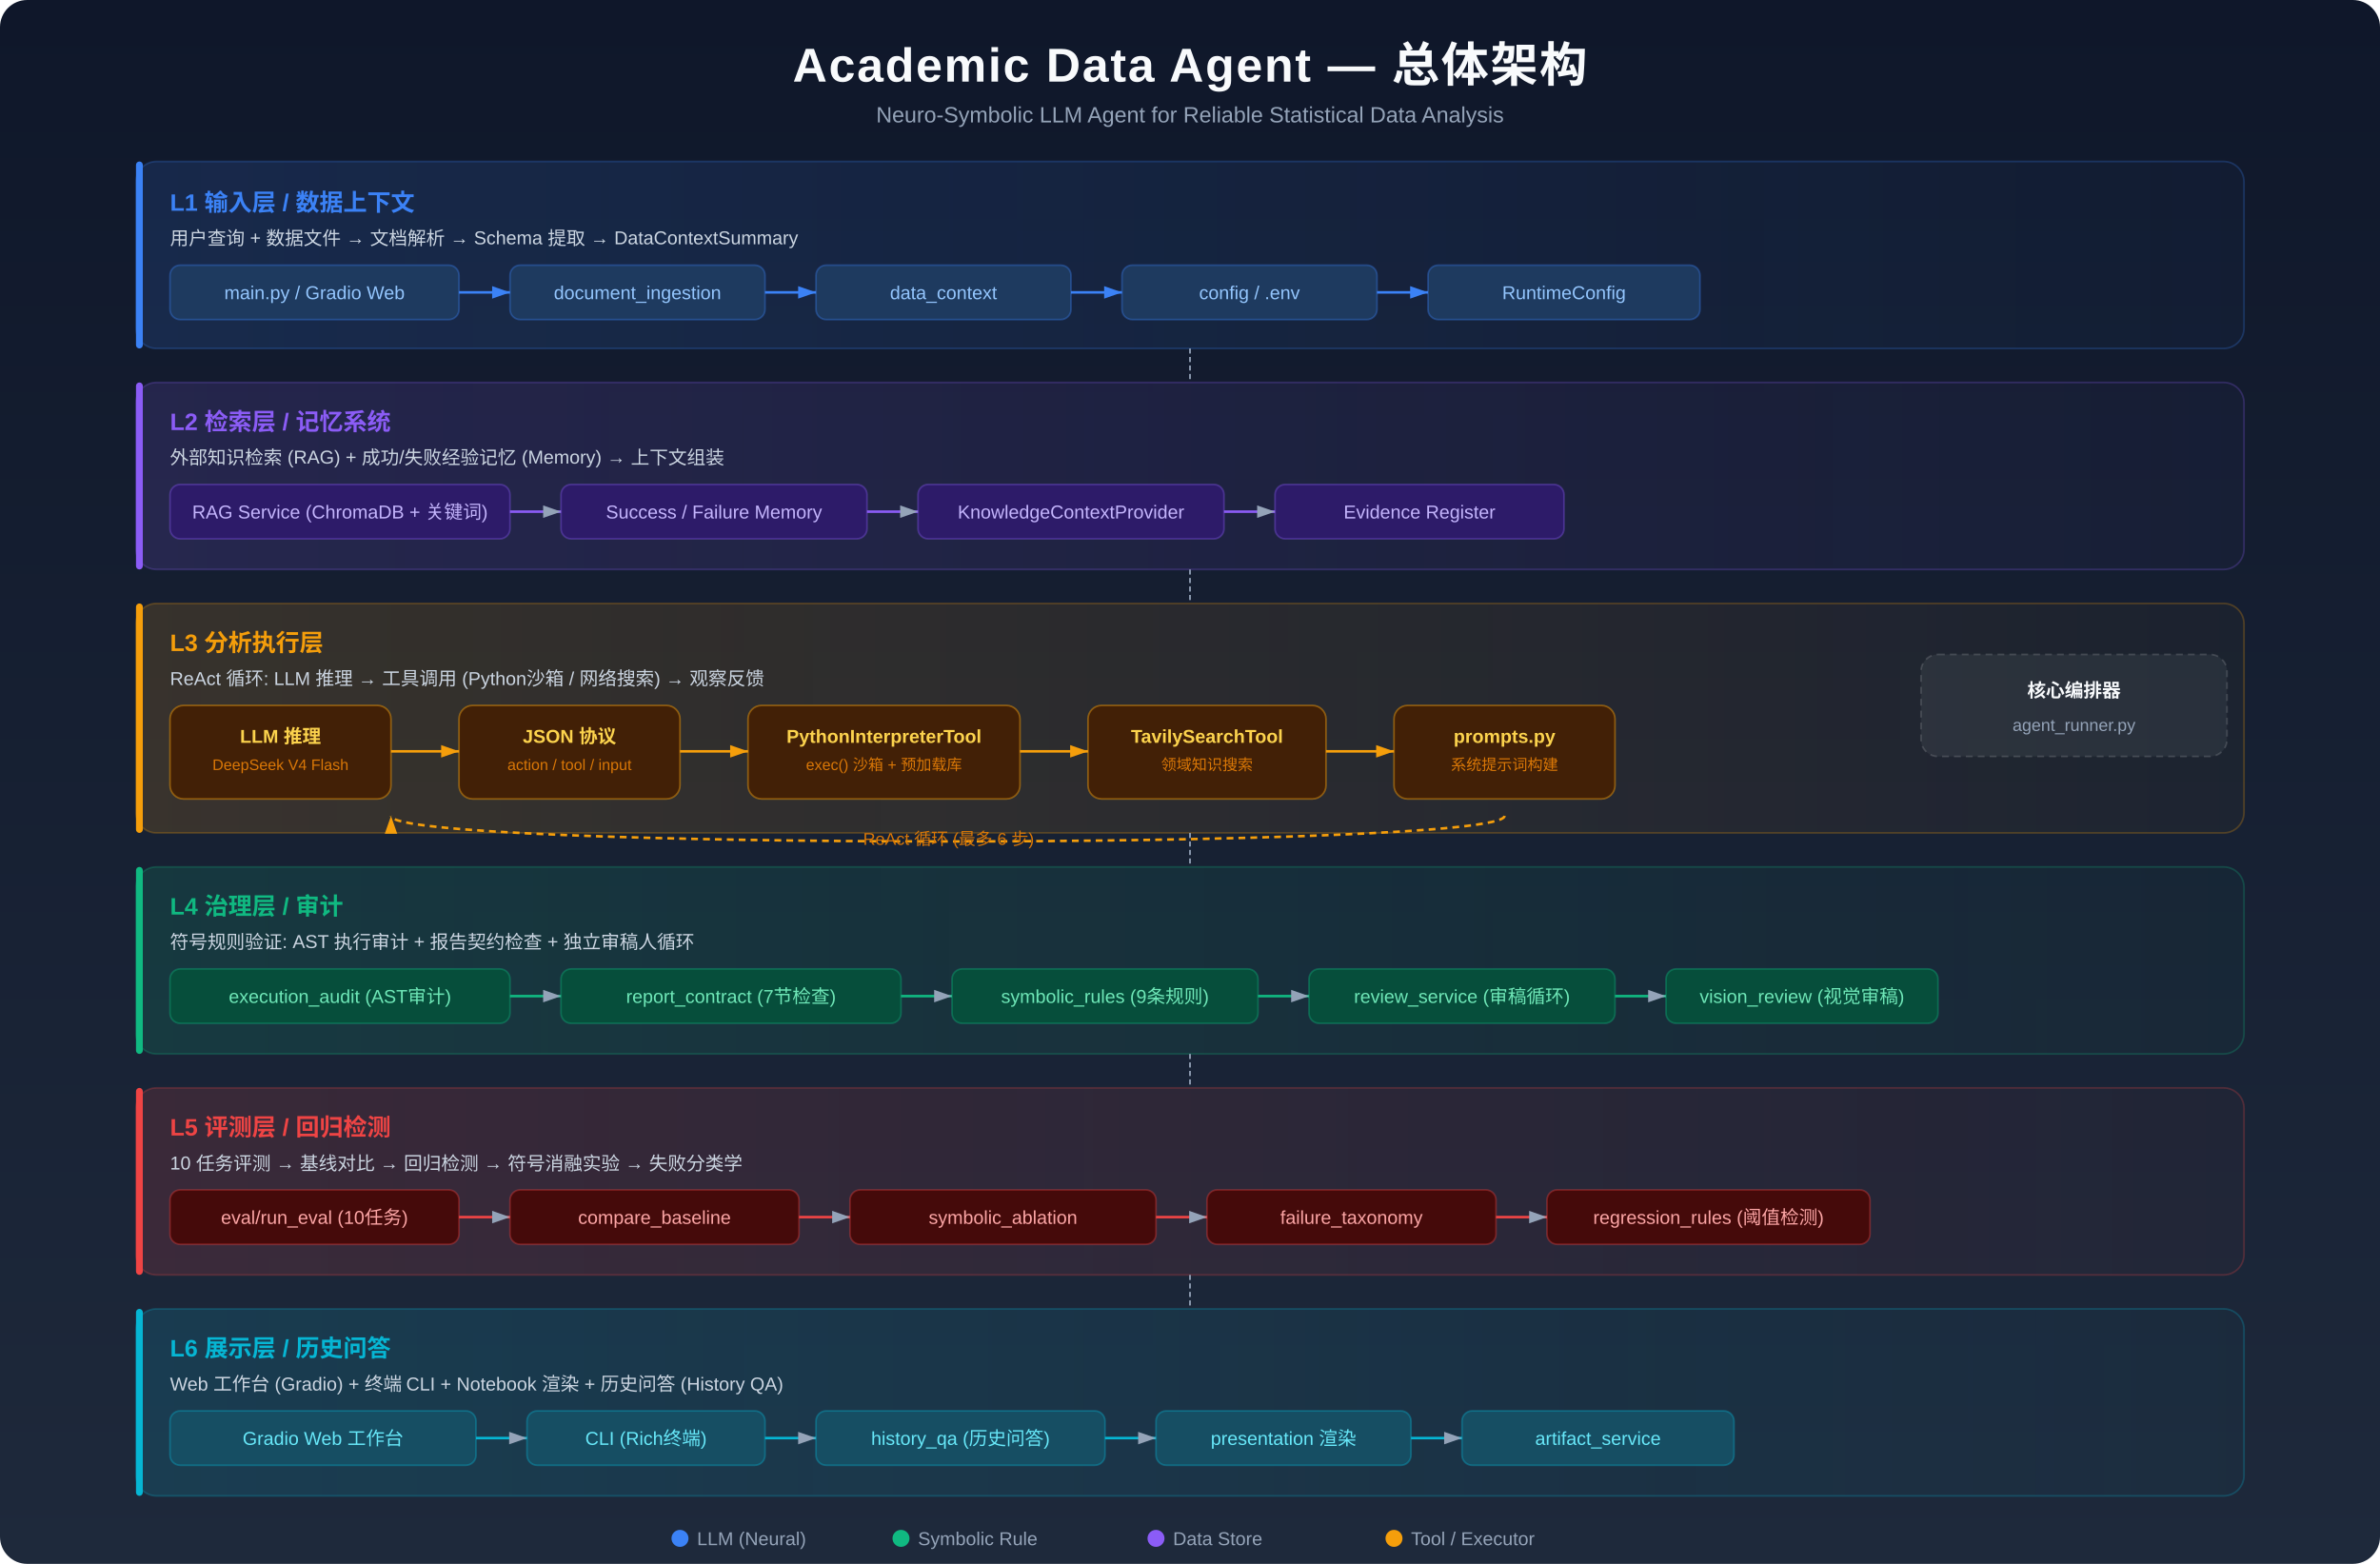
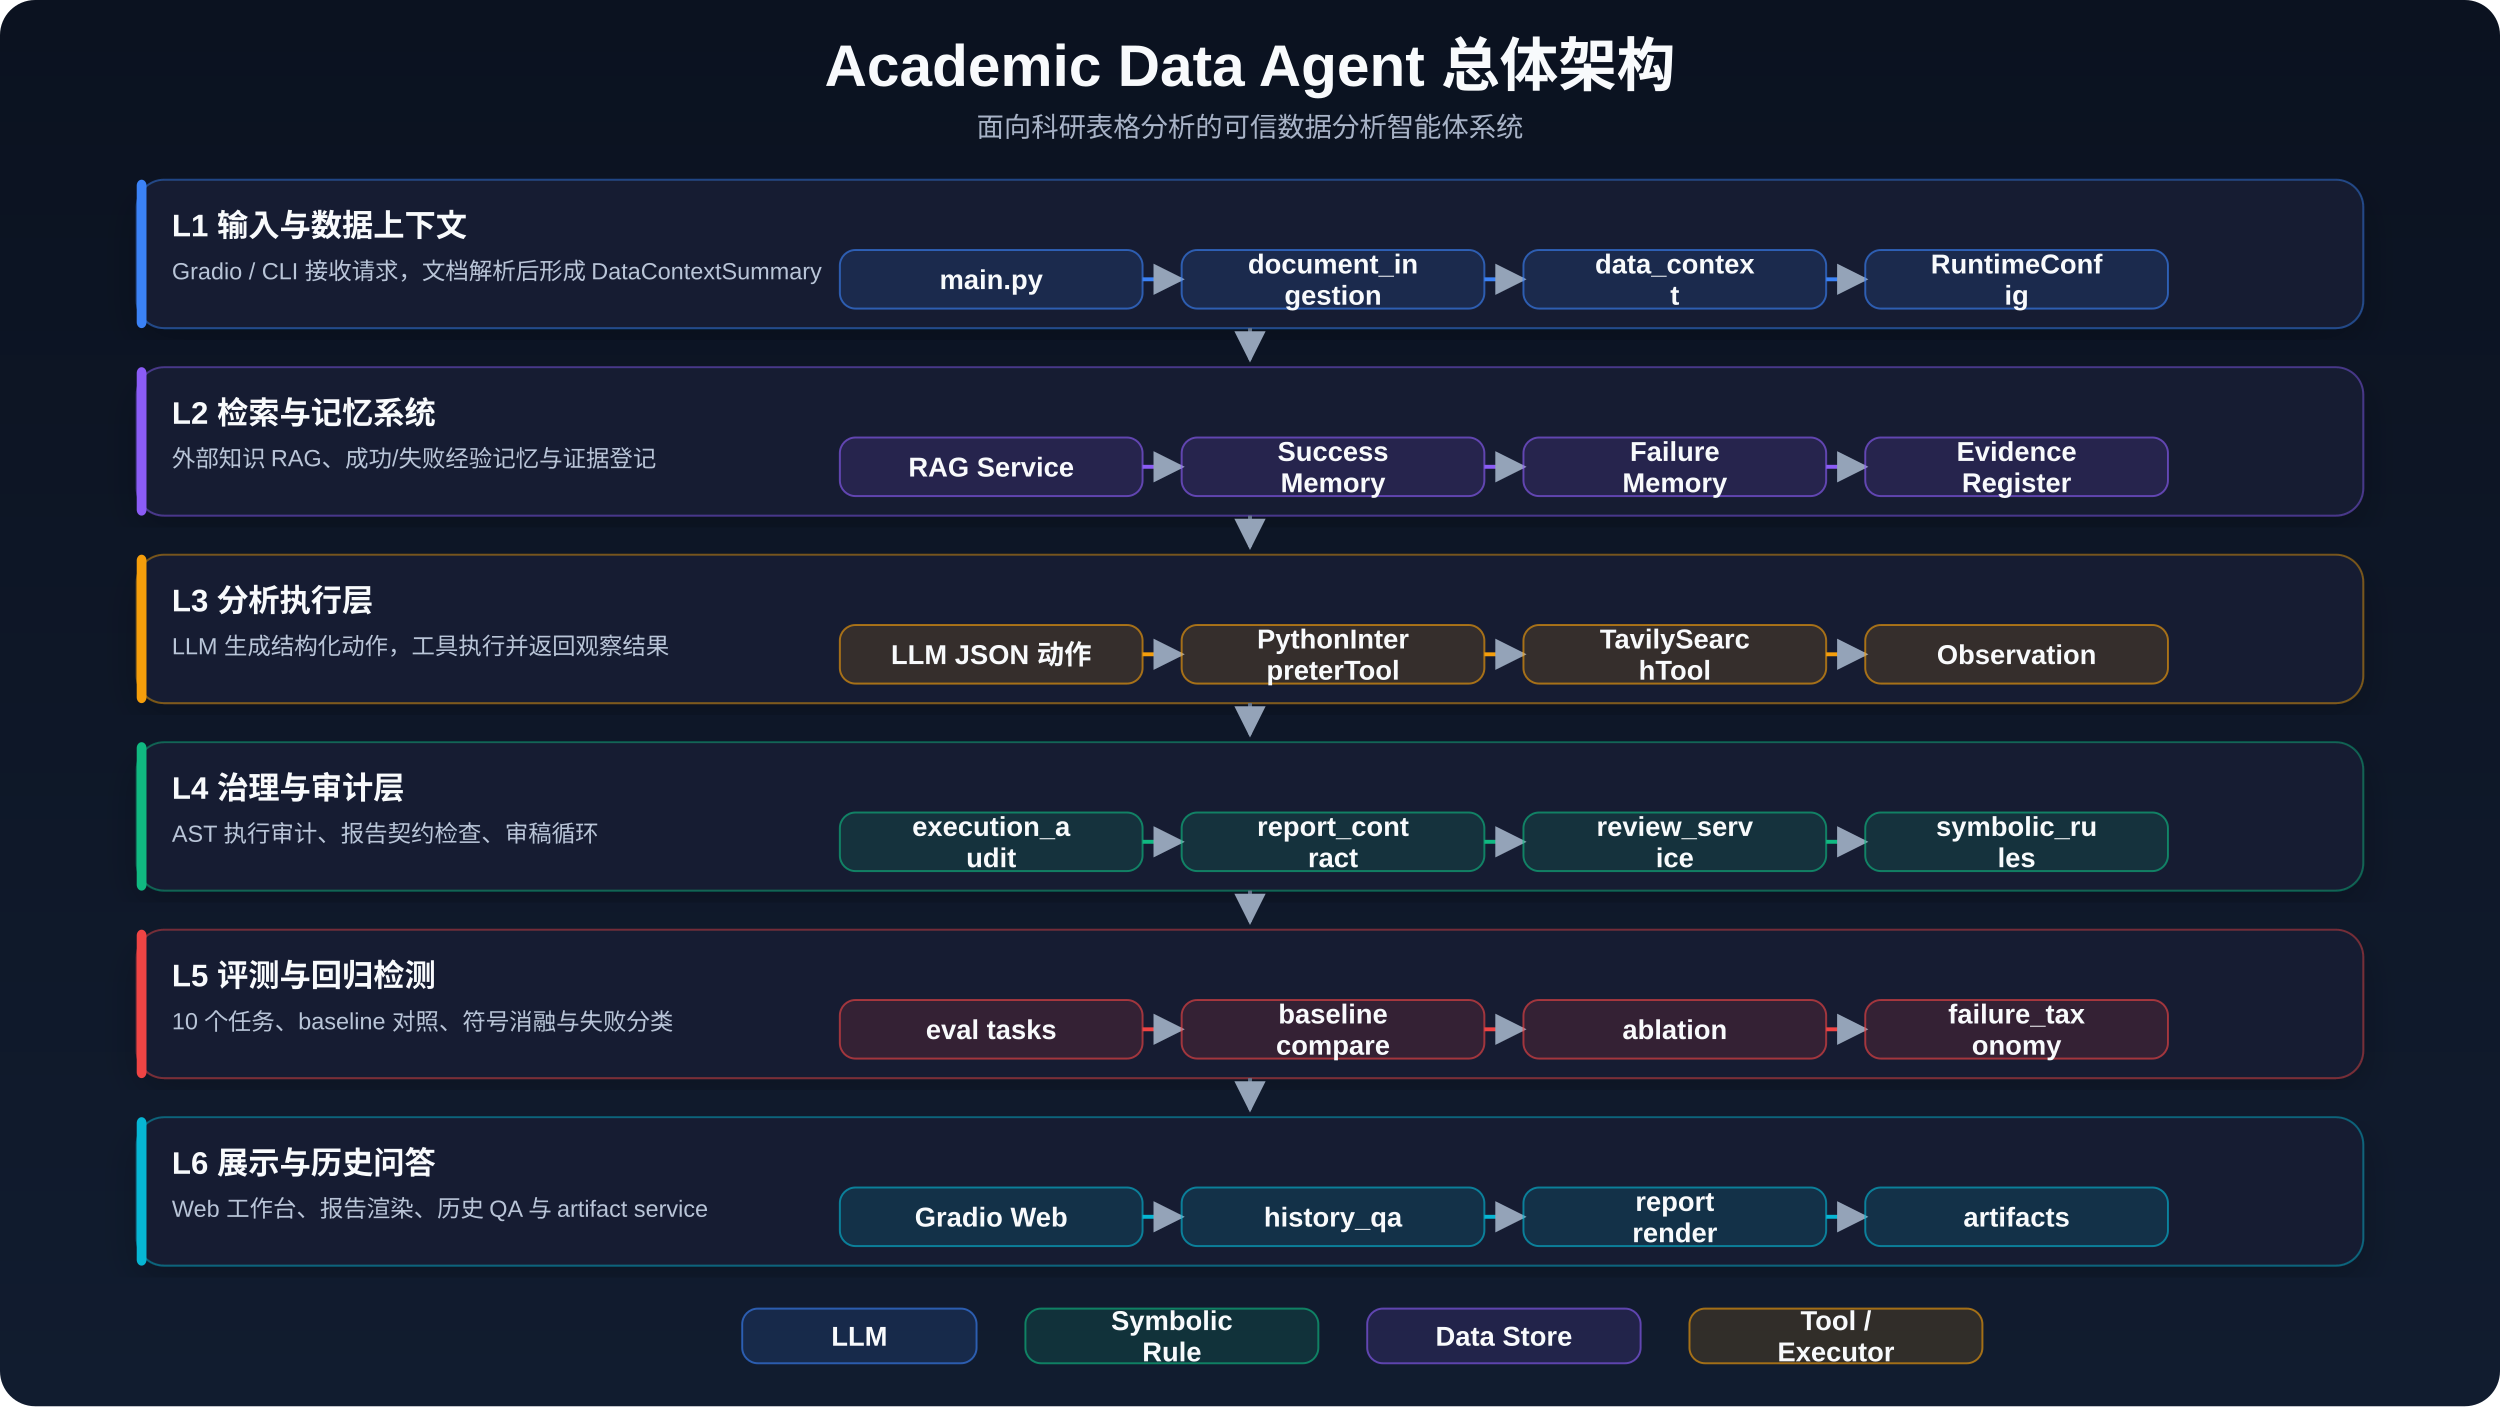
- <svg xmlns="http://www.w3.org/2000/svg" viewBox="0 0 1400 920" font-family="'Segoe UI', 'Helvetica Neue', Arial, sans-serif">
+ <svg xmlns="http://www.w3.org/2000/svg" viewBox="0 0 1280 720" font-family="'Segoe UI','Microsoft YaHei',Arial,sans-serif">
  <defs>
-     <linearGradient id="bgGrad" x1="0" y1="0" x2="0" y2="1">
-       <stop offset="0%" stop-color="#0F172A" />
-       <stop offset="100%" stop-color="#1E293B" />
+     <linearGradient id="bg" x1="0" y1="0" x2="0" y2="1">
+       <stop offset="0" stop-color="#0B1220" />
+       <stop offset="1" stop-color="#111C2F" />
    </linearGradient>
-     <linearGradient id="layerGrad1" x1="0" y1="0" x2="1" y2="0">
-       <stop offset="0%" stop-color="#3B82F6" stop-opacity="0.15" />
-       <stop offset="100%" stop-color="#3B82F6" stop-opacity="0.03" />
-     </linearGradient>
-     <linearGradient id="layerGrad2" x1="0" y1="0" x2="1" y2="0">
-       <stop offset="0%" stop-color="#8B5CF6" stop-opacity="0.15" />
-       <stop offset="100%" stop-color="#8B5CF6" stop-opacity="0.03" />
-     </linearGradient>
-     <linearGradient id="layerGrad3" x1="0" y1="0" x2="1" y2="0">
-       <stop offset="0%" stop-color="#F59E0B" stop-opacity="0.15" />
-       <stop offset="100%" stop-color="#F59E0B" stop-opacity="0.03" />
-     </linearGradient>
-     <linearGradient id="layerGrad4" x1="0" y1="0" x2="1" y2="0">
-       <stop offset="0%" stop-color="#10B981" stop-opacity="0.15" />
-       <stop offset="100%" stop-color="#10B981" stop-opacity="0.03" />
-     </linearGradient>
-     <linearGradient id="layerGrad5" x1="0" y1="0" x2="1" y2="0">
-       <stop offset="0%" stop-color="#EF4444" stop-opacity="0.15" />
-       <stop offset="100%" stop-color="#EF4444" stop-opacity="0.03" />
-     </linearGradient>
-     <linearGradient id="layerGrad6" x1="0" y1="0" x2="1" y2="0">
-       <stop offset="0%" stop-color="#06B6D4" stop-opacity="0.15" />
-       <stop offset="100%" stop-color="#06B6D4" stop-opacity="0.03" />
-     </linearGradient>
-     <marker id="arrGray" viewBox="0 0 10 7" refX="10" refY="3.5" markerWidth="7" markerHeight="5" orient="auto">
-       <polygon points="0 0, 10 3.5, 0 7" fill="#94A3B8" />
+     <filter id="shadow" x="-8%" y="-8%" width="116%" height="116%">
+       <feDropShadow dx="0" dy="8" stdDeviation="10" flood-color="#020617" flood-opacity="0.22" />
+     </filter>
+     <marker id="arrow" viewBox="0 0 10 10" refX="9" refY="5" markerWidth="8" markerHeight="8" orient="auto">
+       <path d="M0,0 L10,5 L0,10 z" fill="#94A3B8" />
    </marker>
-     <marker id="arrBlue" viewBox="0 0 10 7" refX="10" refY="3.5" markerWidth="7" markerHeight="5" orient="auto">
-       <polygon points="0 0, 10 3.5, 0 7" fill="#3B82F6" />
+     <marker id="arrowBlue" viewBox="0 0 10 10" refX="9" refY="5" markerWidth="8" markerHeight="8" orient="auto">
+       <path d="M0,0 L10,5 L0,10 z" fill="#3B82F6" />
    </marker>
-     <marker id="arrAmber" viewBox="0 0 10 7" refX="10" refY="3.5" markerWidth="7" markerHeight="5" orient="auto">
-       <polygon points="0 0, 10 3.5, 0 7" fill="#F59E0B" />
+     <marker id="arrowGreen" viewBox="0 0 10 10" refX="9" refY="5" markerWidth="8" markerHeight="8" orient="auto">
+       <path d="M0,0 L10,5 L0,10 z" fill="#10B981" />
    </marker>
+     <marker id="arrowRed" viewBox="0 0 10 10" refX="9" refY="5" markerWidth="8" markerHeight="8" orient="auto">
+       <path d="M0,0 L10,5 L0,10 z" fill="#EF4444" />
+     </marker>
+     <style>
+       .title{fill:#F8FAFC;font-size:30px;font-weight:800;letter-spacing:0}
+       .sub{fill:#A8B3C7;font-size:14px}
+       .section{fill:#F8FAFC;font-size:16px;font-weight:800}
+       .label{fill:#F8FAFC;font-size:14px;font-weight:750}
+       .small{fill:#B9C5D8;font-size:12px}
+       .tiny{fill:#9DAAC0;font-size:11px}
+       .code{fill:#C7D2FE;font-size:11px;font-family:'Cascadia Mono','Consolas',monospace}
+     </style>
  </defs>
-   <rect width="1400" height="920" fill="url(#bgGrad)" rx="16" />
-   <text x="700" y="48" text-anchor="middle" fill="#F8FAFC" font-size="28" font-weight="700" letter-spacing="1">Academic Data Agent — 总体架构</text>
-   <text x="700" y="72" text-anchor="middle" fill="#94A3B8" font-size="13">Neuro-Symbolic LLM Agent for Reliable Statistical Data Analysis</text>
-   <circle cx="400" cy="905" r="5" fill="#3B82F6" />
-   <text x="410" y="909" fill="#94A3B8" font-size="11">LLM (Neural)</text>
-   <circle cx="530" cy="905" r="5" fill="#10B981" />
-   <text x="540" y="909" fill="#94A3B8" font-size="11">Symbolic Rule</text>
-   <circle cx="680" cy="905" r="5" fill="#8B5CF6" />
-   <text x="690" y="909" fill="#94A3B8" font-size="11">Data Store</text>
-   <circle cx="820" cy="905" r="5" fill="#F59E0B" />
-   <text x="830" y="909" fill="#94A3B8" font-size="11">Tool / Executor</text>
-   <rect x="80" y="95" width="1240" height="110" rx="12" fill="url(#layerGrad1)" stroke="#3B82F6" stroke-opacity="0.25" stroke-width="1" />
-   <rect x="80" y="95" width="4" height="110" rx="2" fill="#3B82F6" />
-   <text x="100" y="124" fill="#3B82F6" font-size="14" font-weight="700">L1  输入层 / 数据上下文</text>
-   <text x="100" y="144" fill="#CBD5E1" font-size="11">用户查询 + 数据文件 → 文档解析 → Schema 提取 → DataContextSummary</text>
-   <g transform="translate(100, 156)">
-     <rect x="0" y="0" width="170" height="32" rx="6" fill="#1E3A5F" stroke="#3B82F6" stroke-opacity="0.35" />
-     <text x="85" y="20" text-anchor="middle" fill="#93C5FD" font-size="11">main.py / Gradio Web</text>
-     <rect x="200" y="0" width="150" height="32" rx="6" fill="#1E3A5F" stroke="#3B82F6" stroke-opacity="0.35" />
-     <text x="275" y="20" text-anchor="middle" fill="#93C5FD" font-size="11">document_ingestion</text>
-     <rect x="380" y="0" width="150" height="32" rx="6" fill="#1E3A5F" stroke="#3B82F6" stroke-opacity="0.35" />
-     <text x="455" y="20" text-anchor="middle" fill="#93C5FD" font-size="11">data_context</text>
-     <rect x="560" y="0" width="150" height="32" rx="6" fill="#1E3A5F" stroke="#3B82F6" stroke-opacity="0.35" />
-     <text x="635" y="20" text-anchor="middle" fill="#93C5FD" font-size="11">config / .env</text>
-     <rect x="740" y="0" width="160" height="32" rx="6" fill="#1E3A5F" stroke="#3B82F6" stroke-opacity="0.35" />
-     <text x="820" y="20" text-anchor="middle" fill="#93C5FD" font-size="11">RuntimeConfig</text>
-     <path d="M170,16 L200,16" stroke="#3B82F6" stroke-width="1.5" fill="none" marker-end="url(#arrBlue)" />
-     <path d="M350,16 L380,16" stroke="#3B82F6" stroke-width="1.5" fill="none" marker-end="url(#arrBlue)" />
-     <path d="M530,16 L560,16" stroke="#3B82F6" stroke-width="1.5" fill="none" marker-end="url(#arrBlue)" />
-     <path d="M710,16 L740,16" stroke="#3B82F6" stroke-width="1.5" fill="none" marker-end="url(#arrBlue)" />
-   </g>
-   <rect x="80" y="225" width="1240" height="110" rx="12" fill="url(#layerGrad2)" stroke="#8B5CF6" stroke-opacity="0.25" stroke-width="1" />
-   <rect x="80" y="225" width="4" height="110" rx="2" fill="#8B5CF6" />
-   <text x="100" y="253" fill="#8B5CF6" font-size="14" font-weight="700">L2  检索层 / 记忆系统</text>
-   <text x="100" y="273" fill="#CBD5E1" font-size="11">外部知识检索 (RAG) + 成功/失败经验记忆 (Memory) → 上下文组装</text>
-   <g transform="translate(100, 285)">
-     <rect x="0" y="0" width="200" height="32" rx="6" fill="#2D1B69" stroke="#8B5CF6" stroke-opacity="0.35" />
-     <text x="100" y="20" text-anchor="middle" fill="#C4B5FD" font-size="11">RAG Service (ChromaDB + 关键词)</text>
-     <rect x="230" y="0" width="180" height="32" rx="6" fill="#2D1B69" stroke="#8B5CF6" stroke-opacity="0.35" />
-     <text x="320" y="20" text-anchor="middle" fill="#C4B5FD" font-size="11">Success / Failure Memory</text>
-     <rect x="440" y="0" width="180" height="32" rx="6" fill="#2D1B69" stroke="#8B5CF6" stroke-opacity="0.35" />
-     <text x="530" y="20" text-anchor="middle" fill="#C4B5FD" font-size="11">KnowledgeContextProvider</text>
-     <rect x="650" y="0" width="170" height="32" rx="6" fill="#2D1B69" stroke="#8B5CF6" stroke-opacity="0.35" />
-     <text x="735" y="20" text-anchor="middle" fill="#C4B5FD" font-size="11">Evidence Register</text>
-     <path d="M200,16 L230,16" stroke="#8B5CF6" stroke-width="1.5" fill="none" marker-end="url(#arrGray)" />
-     <path d="M410,16 L440,16" stroke="#8B5CF6" stroke-width="1.5" fill="none" marker-end="url(#arrGray)" />
-     <path d="M620,16 L650,16" stroke="#8B5CF6" stroke-width="1.5" fill="none" marker-end="url(#arrGray)" />
-   </g>
-   <rect x="80" y="355" width="1240" height="135" rx="12" fill="url(#layerGrad3)" stroke="#F59E0B" stroke-opacity="0.25" stroke-width="1" />
-   <rect x="80" y="355" width="4" height="135" rx="2" fill="#F59E0B" />
-   <text x="100" y="383" fill="#F59E0B" font-size="14" font-weight="700">L3  分析执行层</text>
-   <text x="100" y="403" fill="#CBD5E1" font-size="11">ReAct 循环: LLM 推理 → 工具调用 (Python沙箱 / 网络搜索) → 观察反馈</text>
-   <g transform="translate(100, 415)">
-     <rect x="0" y="0" width="130" height="55" rx="8" fill="#422006" stroke="#F59E0B" stroke-opacity="0.45" />
-     <text x="65" y="22" text-anchor="middle" fill="#FCD34D" font-size="11" font-weight="600">LLM 推理</text>
-     <text x="65" y="38" text-anchor="middle" fill="#D97706" font-size="9">DeepSeek V4 Flash</text>
-     <rect x="170" y="0" width="130" height="55" rx="8" fill="#422006" stroke="#F59E0B" stroke-opacity="0.45" />
-     <text x="235" y="22" text-anchor="middle" fill="#FCD34D" font-size="11" font-weight="600">JSON 协议</text>
-     <text x="235" y="38" text-anchor="middle" fill="#D97706" font-size="9">action / tool / input</text>
-     <rect x="340" y="0" width="160" height="55" rx="8" fill="#422006" stroke="#F59E0B" stroke-opacity="0.45" />
-     <text x="420" y="22" text-anchor="middle" fill="#FCD34D" font-size="11" font-weight="600">PythonInterpreterTool</text>
-     <text x="420" y="38" text-anchor="middle" fill="#D97706" font-size="9">exec() 沙箱 + 预加载库</text>
-     <rect x="540" y="0" width="140" height="55" rx="8" fill="#422006" stroke="#F59E0B" stroke-opacity="0.45" />
-     <text x="610" y="22" text-anchor="middle" fill="#FCD34D" font-size="11" font-weight="600">TavilySearchTool</text>
-     <text x="610" y="38" text-anchor="middle" fill="#D97706" font-size="9">领域知识搜索</text>
-     <rect x="720" y="0" width="130" height="55" rx="8" fill="#422006" stroke="#F59E0B" stroke-opacity="0.45" />
-     <text x="785" y="22" text-anchor="middle" fill="#FCD34D" font-size="11" font-weight="600">prompts.py</text>
-     <text x="785" y="38" text-anchor="middle" fill="#D97706" font-size="9">系统提示词构建</text>
-     <path d="M130,27 L170,27" stroke="#F59E0B" stroke-width="1.5" fill="none" marker-end="url(#arrAmber)" />
-     <path d="M300,27 L340,27" stroke="#F59E0B" stroke-width="1.5" fill="none" marker-end="url(#arrAmber)" />
-     <path d="M500,27 L540,27" stroke="#F59E0B" stroke-width="1.5" fill="none" marker-end="url(#arrAmber)" />
-     <path d="M680,27 L720,27" stroke="#F59E0B" stroke-width="1.5" fill="none" marker-end="url(#arrAmber)" />
-     <path d="M785,65 C785,85 130,85 130,65" stroke="#F59E0B" stroke-width="1.5" fill="none" stroke-dasharray="4,3" marker-end="url(#arrAmber)" />
-     <text x="458" y="82" text-anchor="middle" fill="#D97706" font-size="10">ReAct 循环 (最多 6 步)</text>
-   </g>
-   <rect x="80" y="510" width="1240" height="110" rx="12" fill="url(#layerGrad4)" stroke="#10B981" stroke-opacity="0.25" stroke-width="1" />
-   <rect x="80" y="510" width="4" height="110" rx="2" fill="#10B981" />
-   <text x="100" y="538" fill="#10B981" font-size="14" font-weight="700">L4  治理层 / 审计</text>
-   <text x="100" y="558" fill="#CBD5E1" font-size="11">符号规则验证: AST 执行审计 + 报告契约检查 + 独立审稿人循环</text>
-   <g transform="translate(100, 570)">
-     <rect x="0" y="0" width="200" height="32" rx="6" fill="#064E3B" stroke="#10B981" stroke-opacity="0.35" />
-     <text x="100" y="20" text-anchor="middle" fill="#6EE7B7" font-size="11">execution_audit (AST审计)</text>
-     <rect x="230" y="0" width="200" height="32" rx="6" fill="#064E3B" stroke="#10B981" stroke-opacity="0.35" />
-     <text x="330" y="20" text-anchor="middle" fill="#6EE7B7" font-size="11">report_contract (7节检查)</text>
-     <rect x="460" y="0" width="180" height="32" rx="6" fill="#064E3B" stroke="#10B981" stroke-opacity="0.35" />
-     <text x="550" y="20" text-anchor="middle" fill="#6EE7B7" font-size="11">symbolic_rules (9条规则)</text>
-     <rect x="670" y="0" width="180" height="32" rx="6" fill="#064E3B" stroke="#10B981" stroke-opacity="0.35" />
-     <text x="760" y="20" text-anchor="middle" fill="#6EE7B7" font-size="11">review_service (审稿循环)</text>
-     <rect x="880" y="0" width="160" height="32" rx="6" fill="#064E3B" stroke="#10B981" stroke-opacity="0.35" />
-     <text x="960" y="20" text-anchor="middle" fill="#6EE7B7" font-size="11">vision_review (视觉审稿)</text>
-     <path d="M200,16 L230,16" stroke="#10B981" stroke-width="1.5" fill="none" marker-end="url(#arrGray)" />
-     <path d="M430,16 L460,16" stroke="#10B981" stroke-width="1.5" fill="none" marker-end="url(#arrGray)" />
-     <path d="M640,16 L670,16" stroke="#10B981" stroke-width="1.5" fill="none" marker-end="url(#arrGray)" />
-     <path d="M850,16 L880,16" stroke="#10B981" stroke-width="1.5" fill="none" marker-end="url(#arrGray)" />
-   </g>
-   <rect x="80" y="640" width="1240" height="110" rx="12" fill="url(#layerGrad5)" stroke="#EF4444" stroke-opacity="0.25" stroke-width="1" />
-   <rect x="80" y="640" width="4" height="110" rx="2" fill="#EF4444" />
-   <text x="100" y="668" fill="#EF4444" font-size="14" font-weight="700">L5  评测层 / 回归检测</text>
-   <text x="100" y="688" fill="#CBD5E1" font-size="11">10 任务评测 → 基线对比 → 回归检测 → 符号消融实验 → 失败分类学</text>
-   <g transform="translate(100, 700)">
-     <rect x="0" y="0" width="170" height="32" rx="6" fill="#450A0A" stroke="#EF4444" stroke-opacity="0.35" />
-     <text x="85" y="20" text-anchor="middle" fill="#FCA5A5" font-size="11">eval/run_eval (10任务)</text>
-     <rect x="200" y="0" width="170" height="32" rx="6" fill="#450A0A" stroke="#EF4444" stroke-opacity="0.35" />
-     <text x="285" y="20" text-anchor="middle" fill="#FCA5A5" font-size="11">compare_baseline</text>
-     <rect x="400" y="0" width="180" height="32" rx="6" fill="#450A0A" stroke="#EF4444" stroke-opacity="0.35" />
-     <text x="490" y="20" text-anchor="middle" fill="#FCA5A5" font-size="11">symbolic_ablation</text>
-     <rect x="610" y="0" width="170" height="32" rx="6" fill="#450A0A" stroke="#EF4444" stroke-opacity="0.35" />
-     <text x="695" y="20" text-anchor="middle" fill="#FCA5A5" font-size="11">failure_taxonomy</text>
-     <rect x="810" y="0" width="190" height="32" rx="6" fill="#450A0A" stroke="#EF4444" stroke-opacity="0.35" />
-     <text x="905" y="20" text-anchor="middle" fill="#FCA5A5" font-size="11">regression_rules (阈值检测)</text>
-     <path d="M170,16 L200,16" stroke="#EF4444" stroke-width="1.5" fill="none" marker-end="url(#arrGray)" />
-     <path d="M370,16 L400,16" stroke="#EF4444" stroke-width="1.5" fill="none" marker-end="url(#arrGray)" />
-     <path d="M580,16 L610,16" stroke="#EF4444" stroke-width="1.5" fill="none" marker-end="url(#arrGray)" />
-     <path d="M780,16 L810,16" stroke="#EF4444" stroke-width="1.5" fill="none" marker-end="url(#arrGray)" />
-   </g>
-   <rect x="80" y="770" width="1240" height="110" rx="12" fill="url(#layerGrad6)" stroke="#06B6D4" stroke-opacity="0.25" stroke-width="1" />
-   <rect x="80" y="770" width="4" height="110" rx="2" fill="#06B6D4" />
-   <text x="100" y="798" fill="#06B6D4" font-size="14" font-weight="700">L6  展示层 / 历史问答</text>
-   <text x="100" y="818" fill="#CBD5E1" font-size="11">Web 工作台 (Gradio) + 终端 CLI + Notebook 渲染 + 历史问答 (History QA)</text>
-   <g transform="translate(100, 830)">
-     <rect x="0" y="0" width="180" height="32" rx="6" fill="#164E63" stroke="#06B6D4" stroke-opacity="0.35" />
-     <text x="90" y="20" text-anchor="middle" fill="#67E8F9" font-size="11">Gradio Web 工作台</text>
-     <rect x="210" y="0" width="140" height="32" rx="6" fill="#164E63" stroke="#06B6D4" stroke-opacity="0.35" />
-     <text x="280" y="20" text-anchor="middle" fill="#67E8F9" font-size="11">CLI (Rich终端)</text>
-     <rect x="380" y="0" width="170" height="32" rx="6" fill="#164E63" stroke="#06B6D4" stroke-opacity="0.35" />
-     <text x="465" y="20" text-anchor="middle" fill="#67E8F9" font-size="11">history_qa (历史问答)</text>
-     <rect x="580" y="0" width="150" height="32" rx="6" fill="#164E63" stroke="#06B6D4" stroke-opacity="0.35" />
-     <text x="655" y="20" text-anchor="middle" fill="#67E8F9" font-size="11">presentation 渲染</text>
-     <rect x="760" y="0" width="160" height="32" rx="6" fill="#164E63" stroke="#06B6D4" stroke-opacity="0.35" />
-     <text x="840" y="20" text-anchor="middle" fill="#67E8F9" font-size="11">artifact_service</text>
-     <path d="M180,16 L210,16" stroke="#06B6D4" stroke-width="1.5" fill="none" marker-end="url(#arrGray)" />
-     <path d="M350,16 L380,16" stroke="#06B6D4" stroke-width="1.5" fill="none" marker-end="url(#arrGray)" />
-     <path d="M550,16 L580,16" stroke="#06B6D4" stroke-width="1.5" fill="none" marker-end="url(#arrGray)" />
-     <path d="M730,16 L760,16" stroke="#06B6D4" stroke-width="1.5" fill="none" marker-end="url(#arrGray)" />
-   </g>
-   <rect x="1130" y="385" width="180" height="60" rx="10" fill="#F8FAFC" fill-opacity="0.06" stroke="#F8FAFC" stroke-opacity="0.15" stroke-dasharray="4,3" />
-   <text x="1220" y="410" text-anchor="middle" fill="#F8FAFC" font-size="11" font-weight="600">核心编排器</text>
-   <text x="1220" y="430" text-anchor="middle" fill="#94A3B8" font-size="10">agent_runner.py</text>
-   <line x1="700" y1="205" x2="700" y2="225" stroke="#94A3B8" stroke-width="1" stroke-dasharray="3,2" />
-   <line x1="700" y1="335" x2="700" y2="355" stroke="#94A3B8" stroke-width="1" stroke-dasharray="3,2" />
-   <line x1="700" y1="490" x2="700" y2="510" stroke="#94A3B8" stroke-width="1" stroke-dasharray="3,2" />
-   <line x1="700" y1="620" x2="700" y2="640" stroke="#94A3B8" stroke-width="1" stroke-dasharray="3,2" />
-   <line x1="700" y1="750" x2="700" y2="770" stroke="#94A3B8" stroke-width="1" stroke-dasharray="3,2" />
+   <rect width="1280" height="720" rx="18" fill="url(#bg)" />
+   <text class="title" x="640" y="44" text-anchor="middle">Academic Data Agent 总体架构</text>
+   <text class="sub" x="640" y="70" text-anchor="middle">面向科研表格分析的可信数据分析智能体系统</text>
+   <rect x="70" y="92" width="1140" height="76" rx="14" fill="#151F33" stroke="#3B82F6" stroke-opacity="0.45" filter="url(#shadow)" />
+   <rect x="70" y="92" width="5" height="76" rx="3" fill="#3B82F6" />
+   <text class="section" x="88" y="121" fill="#3B82F6">L1 输入与数据上下文</text>
+   <text class="small" x="88" y="143">Gradio / CLI 接收请求，文档解析后形成 DataContextSummary</text>
+   <rect x="430" y="128" width="155" height="30" rx="8" fill="#3B82F6" fill-opacity="0.14" stroke="#3B82F6" stroke-opacity="0.62" />
+   <text class="label" x="507.5" y="148.0" text-anchor="middle">main.py</text>
+   <line x1="585" y1="143.0" x2="605" y2="143.0" stroke="#3B82F6" stroke-width="2" marker-end="url(#arrow)" />
+   <rect x="605" y="128" width="155" height="30" rx="8" fill="#3B82F6" fill-opacity="0.14" stroke="#3B82F6" stroke-opacity="0.62" />
+   <text class="label" x="682.5" y="140.0" text-anchor="middle">document_in</text>
+   <text class="label" x="682.5" y="156.0" text-anchor="middle">gestion</text>
+   <line x1="760" y1="143.0" x2="780" y2="143.0" stroke="#3B82F6" stroke-width="2" marker-end="url(#arrow)" />
+   <rect x="780" y="128" width="155" height="30" rx="8" fill="#3B82F6" fill-opacity="0.14" stroke="#3B82F6" stroke-opacity="0.62" />
+   <text class="label" x="857.5" y="140.0" text-anchor="middle">data_contex</text>
+   <text class="label" x="857.5" y="156.0" text-anchor="middle">t</text>
+   <line x1="935" y1="143.0" x2="955" y2="143.0" stroke="#3B82F6" stroke-width="2" marker-end="url(#arrow)" />
+   <rect x="955" y="128" width="155" height="30" rx="8" fill="#3B82F6" fill-opacity="0.14" stroke="#3B82F6" stroke-opacity="0.62" />
+   <text class="label" x="1032.5" y="140.0" text-anchor="middle">RuntimeConf</text>
+   <text class="label" x="1032.5" y="156.0" text-anchor="middle">ig</text>
+   <line x1="640" y1="168" x2="640" y2="184" stroke="#64748B" stroke-width="2" stroke-dasharray="6 5" marker-end="url(#arrow)" />
+   <rect x="70" y="188" width="1140" height="76" rx="14" fill="#151F33" stroke="#8B5CF6" stroke-opacity="0.45" filter="url(#shadow)" />
+   <rect x="70" y="188" width="5" height="76" rx="3" fill="#8B5CF6" />
+   <text class="section" x="88" y="217" fill="#8B5CF6">L2 检索与记忆系统</text>
+   <text class="small" x="88" y="239">外部知识 RAG、成功/失败经验记忆与证据登记</text>
+   <rect x="430" y="224" width="155" height="30" rx="8" fill="#8B5CF6" fill-opacity="0.14" stroke="#8B5CF6" stroke-opacity="0.62" />
+   <text class="label" x="507.5" y="244.0" text-anchor="middle">RAG Service</text>
+   <line x1="585" y1="239.0" x2="605" y2="239.0" stroke="#8B5CF6" stroke-width="2" marker-end="url(#arrow)" />
+   <rect x="605" y="224" width="155" height="30" rx="8" fill="#8B5CF6" fill-opacity="0.14" stroke="#8B5CF6" stroke-opacity="0.62" />
+   <text class="label" x="682.5" y="236.0" text-anchor="middle">Success</text>
+   <text class="label" x="682.5" y="252.0" text-anchor="middle">Memory</text>
+   <line x1="760" y1="239.0" x2="780" y2="239.0" stroke="#8B5CF6" stroke-width="2" marker-end="url(#arrow)" />
+   <rect x="780" y="224" width="155" height="30" rx="8" fill="#8B5CF6" fill-opacity="0.14" stroke="#8B5CF6" stroke-opacity="0.62" />
+   <text class="label" x="857.5" y="236.0" text-anchor="middle">Failure</text>
+   <text class="label" x="857.5" y="252.0" text-anchor="middle">Memory</text>
+   <line x1="935" y1="239.0" x2="955" y2="239.0" stroke="#8B5CF6" stroke-width="2" marker-end="url(#arrow)" />
+   <rect x="955" y="224" width="155" height="30" rx="8" fill="#8B5CF6" fill-opacity="0.14" stroke="#8B5CF6" stroke-opacity="0.62" />
+   <text class="label" x="1032.5" y="236.0" text-anchor="middle">Evidence</text>
+   <text class="label" x="1032.5" y="252.0" text-anchor="middle">Register</text>
+   <line x1="640" y1="264" x2="640" y2="280" stroke="#64748B" stroke-width="2" stroke-dasharray="6 5" marker-end="url(#arrow)" />
+   <rect x="70" y="284" width="1140" height="76" rx="14" fill="#151F33" stroke="#F59E0B" stroke-opacity="0.45" filter="url(#shadow)" />
+   <rect x="70" y="284" width="5" height="76" rx="3" fill="#F59E0B" />
+   <text class="section" x="88" y="313" fill="#F59E0B">L3 分析执行层</text>
+   <text class="small" x="88" y="335">LLM 生成结构化动作，工具执行并返回观察结果</text>
+   <rect x="430" y="320" width="155" height="30" rx="8" fill="#F59E0B" fill-opacity="0.14" stroke="#F59E0B" stroke-opacity="0.62" />
+   <text class="label" x="507.5" y="340.0" text-anchor="middle">LLM JSON 动作</text>
+   <line x1="585" y1="335.0" x2="605" y2="335.0" stroke="#F59E0B" stroke-width="2" marker-end="url(#arrow)" />
+   <rect x="605" y="320" width="155" height="30" rx="8" fill="#F59E0B" fill-opacity="0.14" stroke="#F59E0B" stroke-opacity="0.62" />
+   <text class="label" x="682.5" y="332.0" text-anchor="middle">PythonInter</text>
+   <text class="label" x="682.5" y="348.0" text-anchor="middle">preterTool</text>
+   <line x1="760" y1="335.0" x2="780" y2="335.0" stroke="#F59E0B" stroke-width="2" marker-end="url(#arrow)" />
+   <rect x="780" y="320" width="155" height="30" rx="8" fill="#F59E0B" fill-opacity="0.14" stroke="#F59E0B" stroke-opacity="0.62" />
+   <text class="label" x="857.5" y="332.0" text-anchor="middle">TavilySearc</text>
+   <text class="label" x="857.5" y="348.0" text-anchor="middle">hTool</text>
+   <line x1="935" y1="335.0" x2="955" y2="335.0" stroke="#F59E0B" stroke-width="2" marker-end="url(#arrow)" />
+   <rect x="955" y="320" width="155" height="30" rx="8" fill="#F59E0B" fill-opacity="0.14" stroke="#F59E0B" stroke-opacity="0.62" />
+   <text class="label" x="1032.5" y="340.0" text-anchor="middle">Observation</text>
+   <line x1="640" y1="360" x2="640" y2="376" stroke="#64748B" stroke-width="2" stroke-dasharray="6 5" marker-end="url(#arrow)" />
+   <rect x="70" y="380" width="1140" height="76" rx="14" fill="#151F33" stroke="#10B981" stroke-opacity="0.45" filter="url(#shadow)" />
+   <rect x="70" y="380" width="5" height="76" rx="3" fill="#10B981" />
+   <text class="section" x="88" y="409" fill="#10B981">L4 治理与审计层</text>
+   <text class="small" x="88" y="431">AST 执行审计、报告契约检查、审稿循环</text>
+   <rect x="430" y="416" width="155" height="30" rx="8" fill="#10B981" fill-opacity="0.14" stroke="#10B981" stroke-opacity="0.62" />
+   <text class="label" x="507.5" y="428.0" text-anchor="middle">execution_a</text>
+   <text class="label" x="507.5" y="444.0" text-anchor="middle">udit</text>
+   <line x1="585" y1="431.0" x2="605" y2="431.0" stroke="#10B981" stroke-width="2" marker-end="url(#arrow)" />
+   <rect x="605" y="416" width="155" height="30" rx="8" fill="#10B981" fill-opacity="0.14" stroke="#10B981" stroke-opacity="0.62" />
+   <text class="label" x="682.5" y="428.0" text-anchor="middle">report_cont</text>
+   <text class="label" x="682.5" y="444.0" text-anchor="middle">ract</text>
+   <line x1="760" y1="431.0" x2="780" y2="431.0" stroke="#10B981" stroke-width="2" marker-end="url(#arrow)" />
+   <rect x="780" y="416" width="155" height="30" rx="8" fill="#10B981" fill-opacity="0.14" stroke="#10B981" stroke-opacity="0.62" />
+   <text class="label" x="857.5" y="428.0" text-anchor="middle">review_serv</text>
+   <text class="label" x="857.5" y="444.0" text-anchor="middle">ice</text>
+   <line x1="935" y1="431.0" x2="955" y2="431.0" stroke="#10B981" stroke-width="2" marker-end="url(#arrow)" />
+   <rect x="955" y="416" width="155" height="30" rx="8" fill="#10B981" fill-opacity="0.14" stroke="#10B981" stroke-opacity="0.62" />
+   <text class="label" x="1032.5" y="428.0" text-anchor="middle">symbolic_ru</text>
+   <text class="label" x="1032.5" y="444.0" text-anchor="middle">les</text>
+   <line x1="640" y1="456" x2="640" y2="472" stroke="#64748B" stroke-width="2" stroke-dasharray="6 5" marker-end="url(#arrow)" />
+   <rect x="70" y="476" width="1140" height="76" rx="14" fill="#151F33" stroke="#EF4444" stroke-opacity="0.45" filter="url(#shadow)" />
+   <rect x="70" y="476" width="5" height="76" rx="3" fill="#EF4444" />
+   <text class="section" x="88" y="505" fill="#EF4444">L5 评测与回归检测</text>
+   <text class="small" x="88" y="527">10 个任务、baseline 对照、符号消融与失败分类</text>
+   <rect x="430" y="512" width="155" height="30" rx="8" fill="#EF4444" fill-opacity="0.14" stroke="#EF4444" stroke-opacity="0.62" />
+   <text class="label" x="507.5" y="532.0" text-anchor="middle">eval tasks</text>
+   <line x1="585" y1="527.0" x2="605" y2="527.0" stroke="#EF4444" stroke-width="2" marker-end="url(#arrow)" />
+   <rect x="605" y="512" width="155" height="30" rx="8" fill="#EF4444" fill-opacity="0.14" stroke="#EF4444" stroke-opacity="0.62" />
+   <text class="label" x="682.5" y="524.0" text-anchor="middle">baseline</text>
+   <text class="label" x="682.5" y="540.0" text-anchor="middle">compare</text>
+   <line x1="760" y1="527.0" x2="780" y2="527.0" stroke="#EF4444" stroke-width="2" marker-end="url(#arrow)" />
+   <rect x="780" y="512" width="155" height="30" rx="8" fill="#EF4444" fill-opacity="0.14" stroke="#EF4444" stroke-opacity="0.62" />
+   <text class="label" x="857.5" y="532.0" text-anchor="middle">ablation</text>
+   <line x1="935" y1="527.0" x2="955" y2="527.0" stroke="#EF4444" stroke-width="2" marker-end="url(#arrow)" />
+   <rect x="955" y="512" width="155" height="30" rx="8" fill="#EF4444" fill-opacity="0.14" stroke="#EF4444" stroke-opacity="0.62" />
+   <text class="label" x="1032.5" y="524.0" text-anchor="middle">failure_tax</text>
+   <text class="label" x="1032.5" y="540.0" text-anchor="middle">onomy</text>
+   <line x1="640" y1="552" x2="640" y2="568" stroke="#64748B" stroke-width="2" stroke-dasharray="6 5" marker-end="url(#arrow)" />
+   <rect x="70" y="572" width="1140" height="76" rx="14" fill="#151F33" stroke="#06B6D4" stroke-opacity="0.45" filter="url(#shadow)" />
+   <rect x="70" y="572" width="5" height="76" rx="3" fill="#06B6D4" />
+   <text class="section" x="88" y="601" fill="#06B6D4">L6 展示与历史问答</text>
+   <text class="small" x="88" y="623">Web 工作台、报告渲染、历史 QA 与 artifact service</text>
+   <rect x="430" y="608" width="155" height="30" rx="8" fill="#06B6D4" fill-opacity="0.14" stroke="#06B6D4" stroke-opacity="0.62" />
+   <text class="label" x="507.5" y="628.0" text-anchor="middle">Gradio Web</text>
+   <line x1="585" y1="623.0" x2="605" y2="623.0" stroke="#06B6D4" stroke-width="2" marker-end="url(#arrow)" />
+   <rect x="605" y="608" width="155" height="30" rx="8" fill="#06B6D4" fill-opacity="0.14" stroke="#06B6D4" stroke-opacity="0.62" />
+   <text class="label" x="682.5" y="628.0" text-anchor="middle">history_qa</text>
+   <line x1="760" y1="623.0" x2="780" y2="623.0" stroke="#06B6D4" stroke-width="2" marker-end="url(#arrow)" />
+   <rect x="780" y="608" width="155" height="30" rx="8" fill="#06B6D4" fill-opacity="0.14" stroke="#06B6D4" stroke-opacity="0.62" />
+   <text class="label" x="857.5" y="620.0" text-anchor="middle">report</text>
+   <text class="label" x="857.5" y="636.0" text-anchor="middle">render</text>
+   <line x1="935" y1="623.0" x2="955" y2="623.0" stroke="#06B6D4" stroke-width="2" marker-end="url(#arrow)" />
+   <rect x="955" y="608" width="155" height="30" rx="8" fill="#06B6D4" fill-opacity="0.14" stroke="#06B6D4" stroke-opacity="0.62" />
+   <text class="label" x="1032.5" y="628.0" text-anchor="middle">artifacts</text>
+   <rect x="380" y="670" width="120" height="28" rx="8" fill="#3B82F6" fill-opacity="0.14" stroke="#3B82F6" stroke-opacity="0.62" />
+   <text class="label" x="440.0" y="689.0" text-anchor="middle">LLM</text>
+   <rect x="525" y="670" width="150" height="28" rx="8" fill="#10B981" fill-opacity="0.14" stroke="#10B981" stroke-opacity="0.62" />
+   <text class="label" x="600.0" y="681.0" text-anchor="middle">Symbolic</text>
+   <text class="label" x="600.0" y="697.0" text-anchor="middle">Rule</text>
+   <rect x="700" y="670" width="140" height="28" rx="8" fill="#8B5CF6" fill-opacity="0.14" stroke="#8B5CF6" stroke-opacity="0.62" />
+   <text class="label" x="770.0" y="689.0" text-anchor="middle">Data Store</text>
+   <rect x="865" y="670" width="150" height="28" rx="8" fill="#F59E0B" fill-opacity="0.14" stroke="#F59E0B" stroke-opacity="0.62" />
+   <text class="label" x="940.0" y="681.0" text-anchor="middle">Tool /</text>
+   <text class="label" x="940.0" y="697.0" text-anchor="middle">Executor</text>
</svg>
